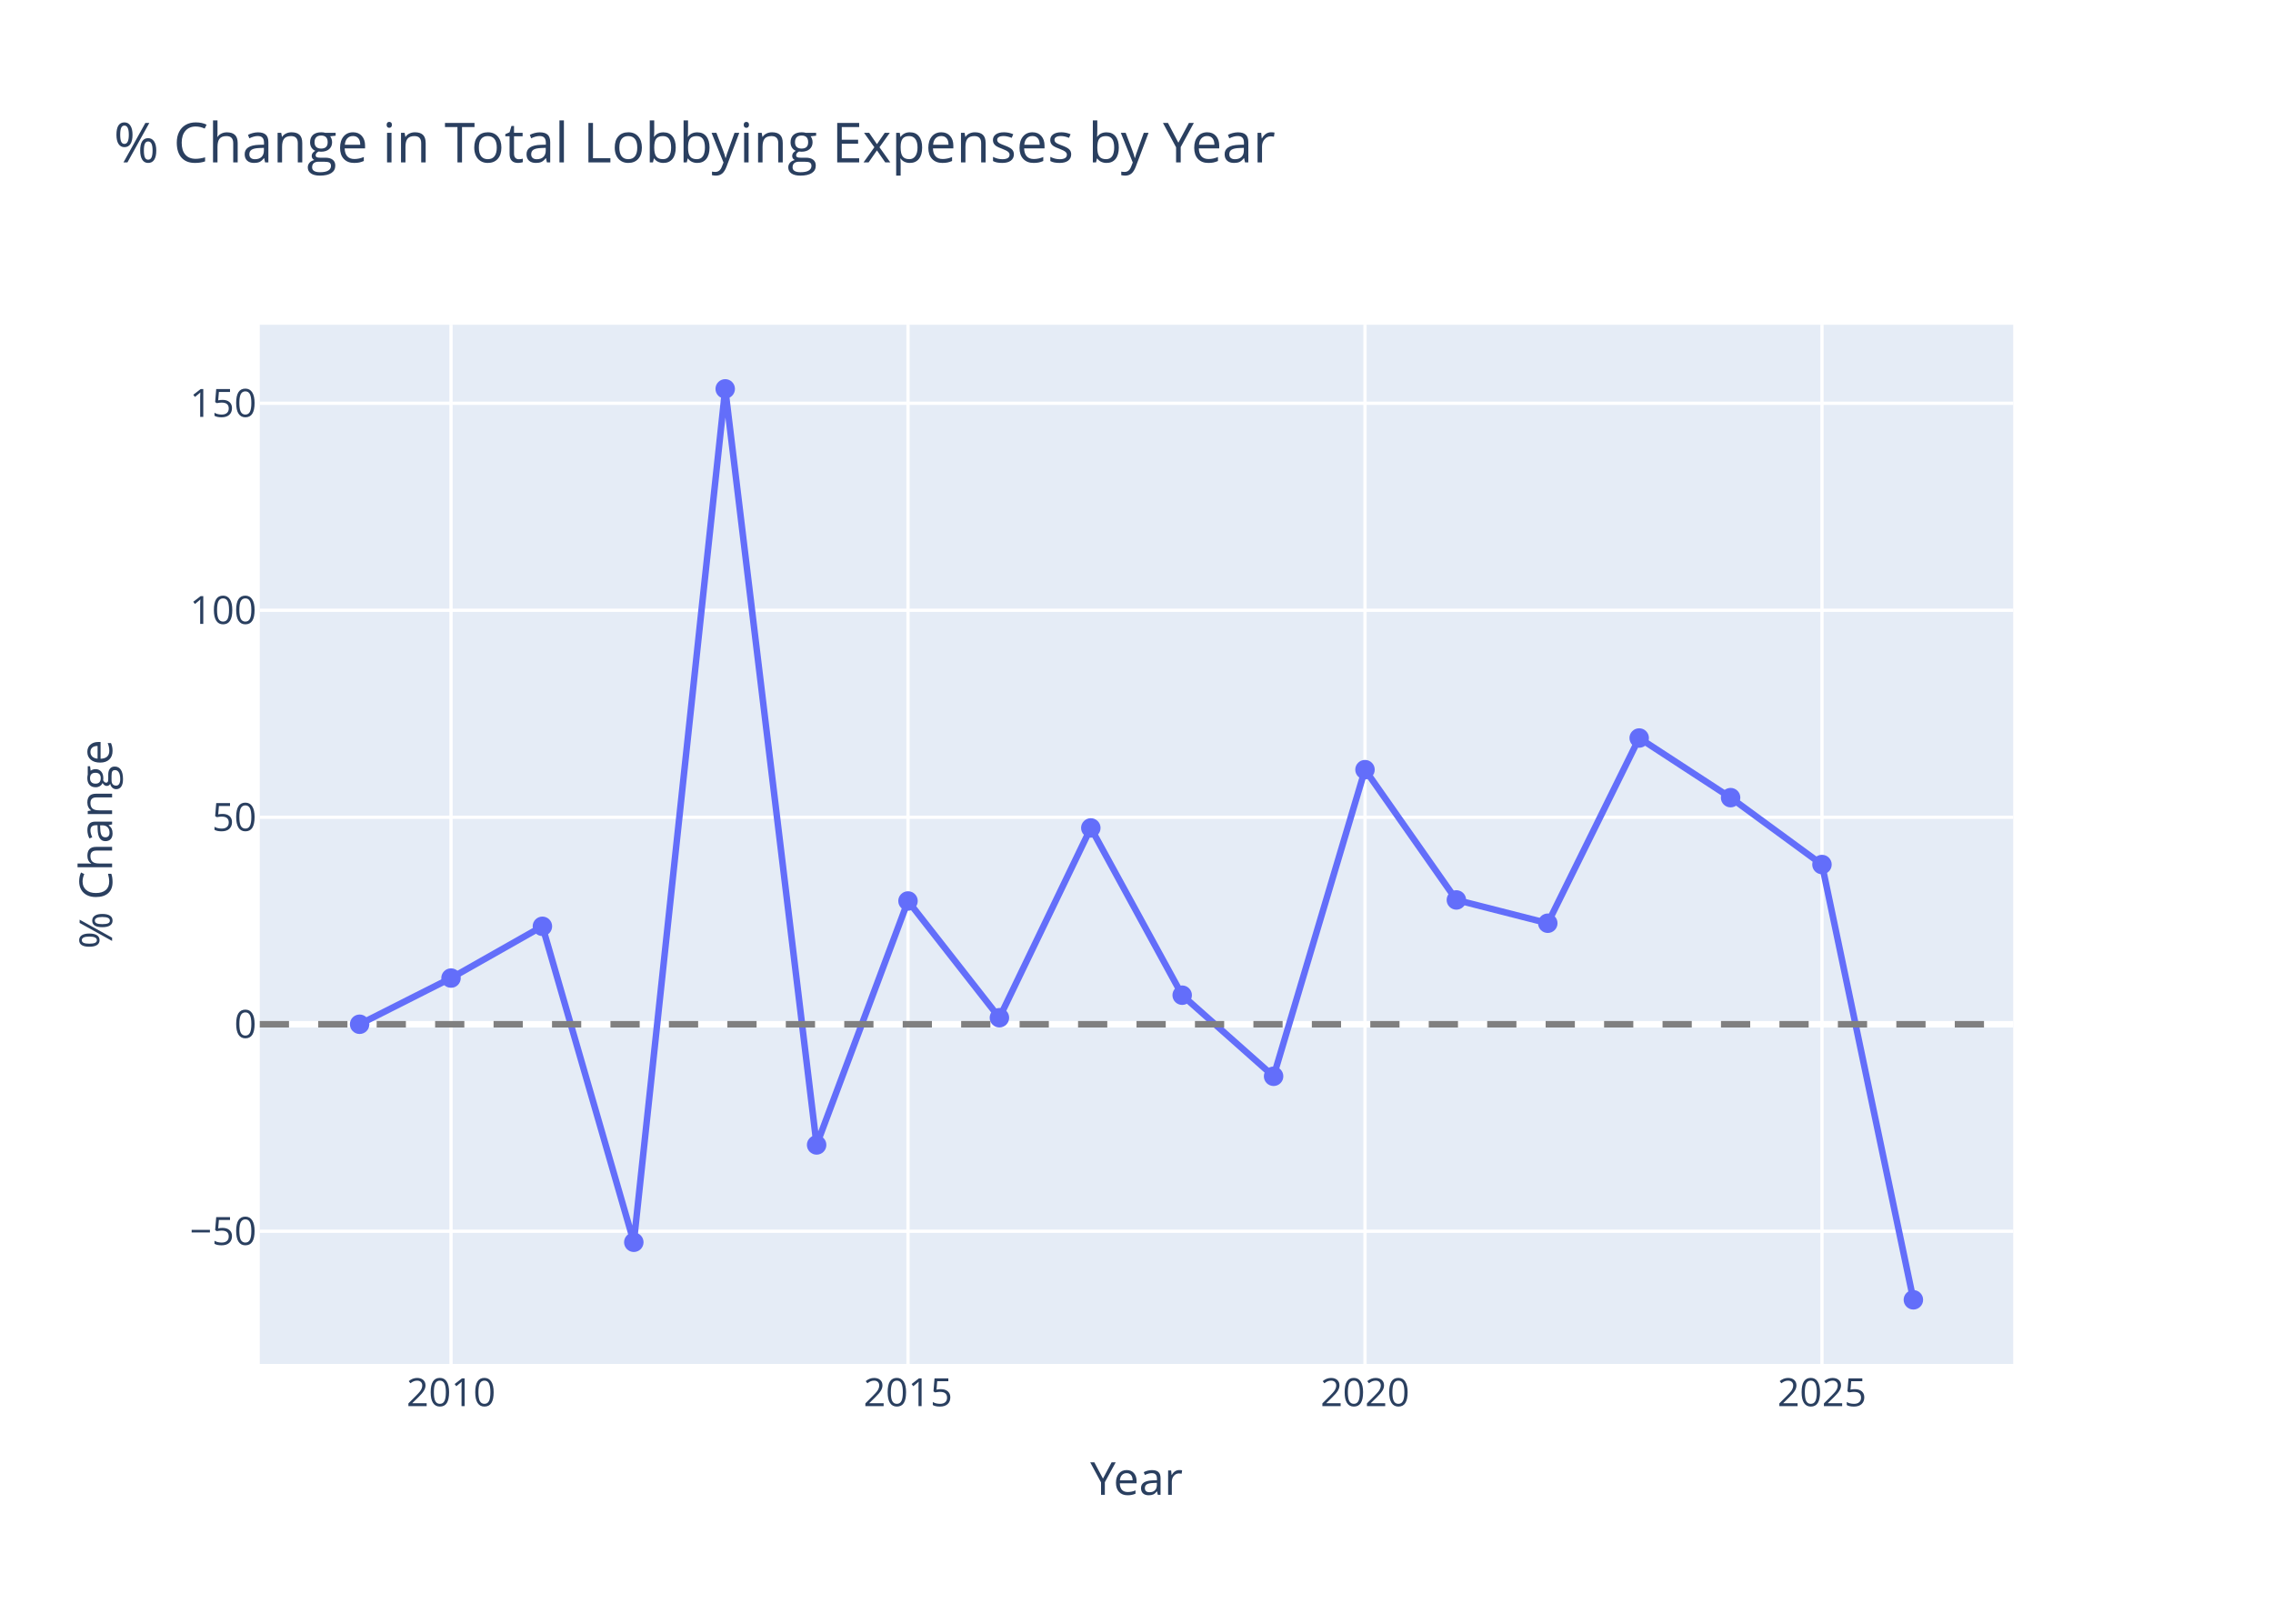
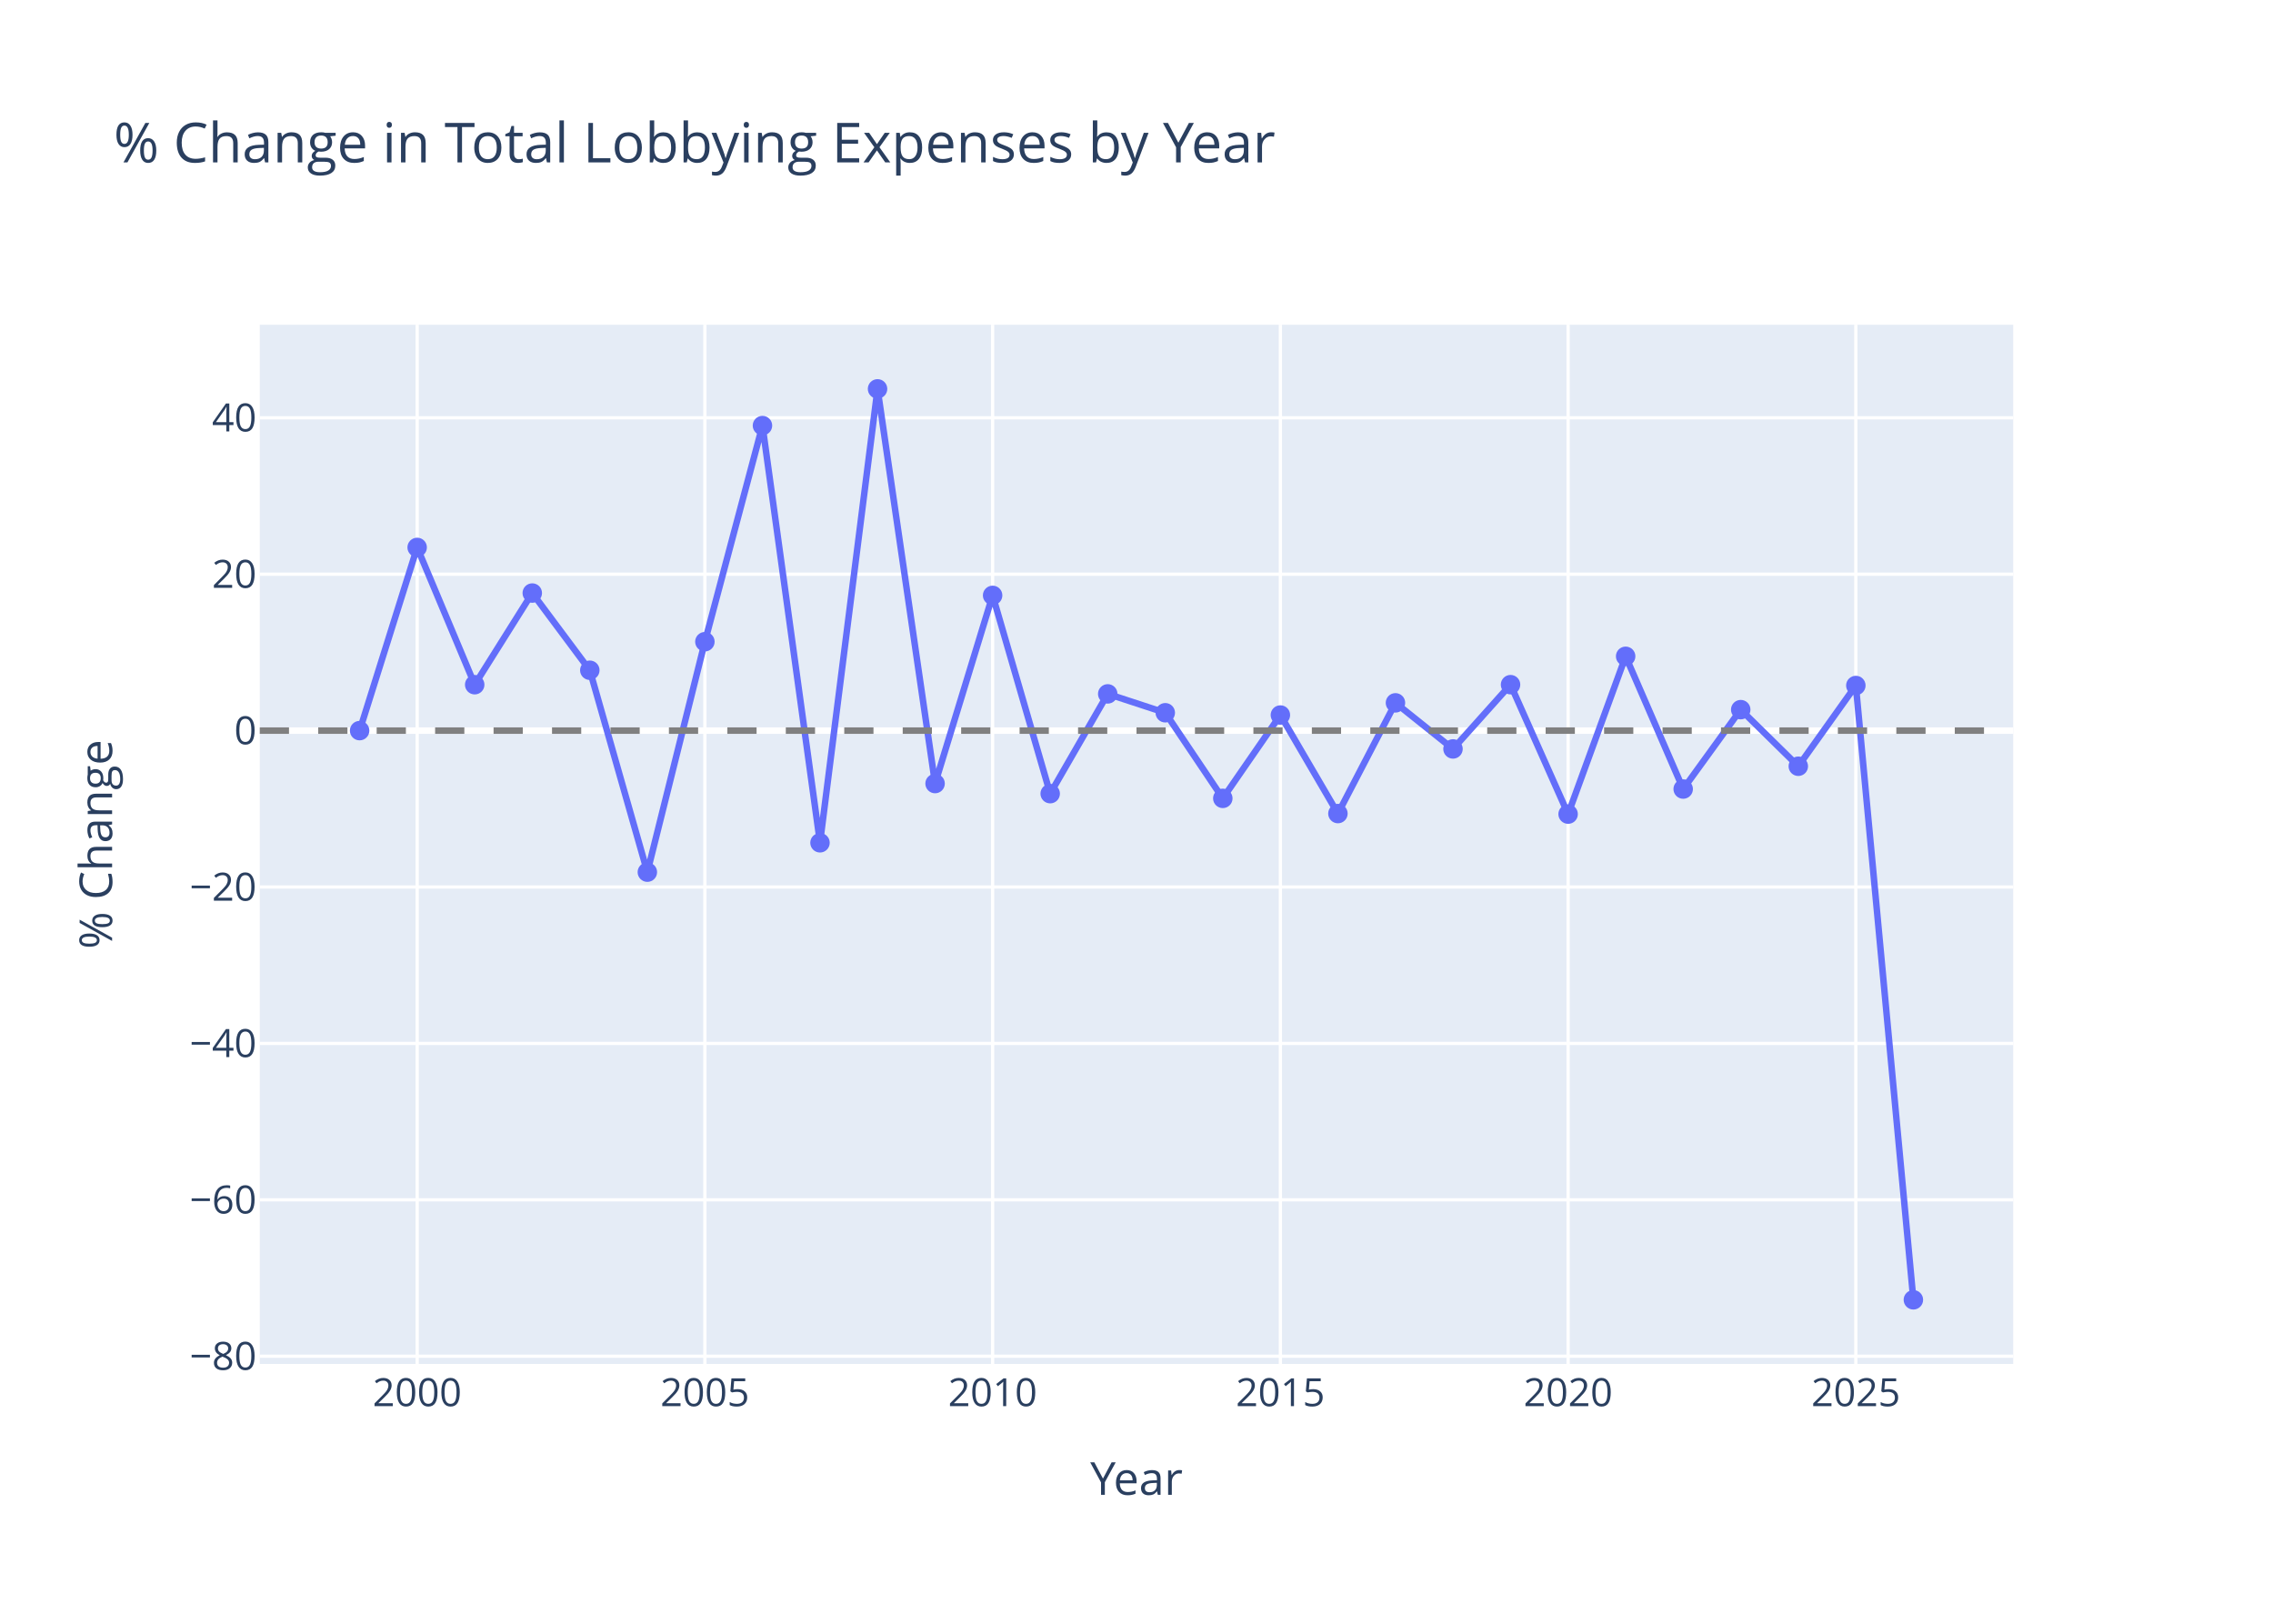
<svg xmlns="http://www.w3.org/2000/svg" class="main-svg" width="1400" height="1000" style="" viewBox="0 0 700 500">
  <rect x="0" y="0" width="700" height="500" style="fill: rgb(255, 255, 255); fill-opacity: 1;" />
-   <defs id="defs-9f4326">
+   <defs id="defs-b1d248">
    <g class="clips">
-       <clipPath id="clip9f4326xyplot" class="plotclip">
+       <clipPath id="clipb1d248xyplot" class="plotclip">
        <rect width="540" height="320" />
      </clipPath>
-       <clipPath class="axesclip" id="clip9f4326x">
+       <clipPath class="axesclip" id="clipb1d248x">
        <rect x="80" y="0" width="540" height="500" />
      </clipPath>
-       <clipPath class="axesclip" id="clip9f4326y">
+       <clipPath class="axesclip" id="clipb1d248y">
        <rect x="0" y="100" width="700" height="320" />
      </clipPath>
-       <clipPath class="axesclip" id="clip9f4326xy">
+       <clipPath class="axesclip" id="clipb1d248xy">
        <rect x="80" y="100" width="540" height="320" />
      </clipPath>
    </g>
    <g class="gradients" />
    <g class="patterns" />
  </defs>
  <g class="bglayer">
    <rect class="bg" x="80" y="100" width="540" height="320" style="fill: rgb(229, 236, 246); fill-opacity: 1; stroke-width: 0;" />
  </g>
  <g class="layer-below">
    <g class="imagelayer" />
    <g class="shapelayer" />
  </g>
  <g class="cartesianlayer">
    <g class="subplot xy">
      <g class="layer-subplot">
        <g class="shapelayer" />
        <g class="imagelayer" />
      </g>
      <g class="minor-gridlayer">
        <g class="x" />
        <g class="y" />
      </g>
      <g class="gridlayer">
        <g class="x">
-           <path class="xgrid crisp" transform="translate(138.9,0)" d="M0,100v320" style="stroke: rgb(255, 255, 255); stroke-opacity: 1; stroke-width: 1px;" />
-           <path class="xgrid crisp" transform="translate(279.63,0)" d="M0,100v320" style="stroke: rgb(255, 255, 255); stroke-opacity: 1; stroke-width: 1px;" />
-           <path class="xgrid crisp" transform="translate(420.37,0)" d="M0,100v320" style="stroke: rgb(255, 255, 255); stroke-opacity: 1; stroke-width: 1px;" />
-           <path class="xgrid crisp" transform="translate(561.1,0)" d="M0,100v320" style="stroke: rgb(255, 255, 255); stroke-opacity: 1; stroke-width: 1px;" />
+           <path class="xgrid crisp" transform="translate(128.47,0)" d="M0,100v320" style="stroke: rgb(255, 255, 255); stroke-opacity: 1; stroke-width: 1px;" />
+           <path class="xgrid crisp" transform="translate(217.08,0)" d="M0,100v320" style="stroke: rgb(255, 255, 255); stroke-opacity: 1; stroke-width: 1px;" />
+           <path class="xgrid crisp" transform="translate(305.69,0)" d="M0,100v320" style="stroke: rgb(255, 255, 255); stroke-opacity: 1; stroke-width: 1px;" />
+           <path class="xgrid crisp" transform="translate(394.31,0)" d="M0,100v320" style="stroke: rgb(255, 255, 255); stroke-opacity: 1; stroke-width: 1px;" />
+           <path class="xgrid crisp" transform="translate(482.92,0)" d="M0,100v320" style="stroke: rgb(255, 255, 255); stroke-opacity: 1; stroke-width: 1px;" />
+           <path class="xgrid crisp" transform="translate(571.53,0)" d="M0,100v320" style="stroke: rgb(255, 255, 255); stroke-opacity: 1; stroke-width: 1px;" />
        </g>
        <g class="y">
-           <path class="ygrid crisp" transform="translate(0,379.14)" d="M80,0h540" style="stroke: rgb(255, 255, 255); stroke-opacity: 1; stroke-width: 1px;" />
-           <path class="ygrid crisp" transform="translate(0,251.66)" d="M80,0h540" style="stroke: rgb(255, 255, 255); stroke-opacity: 1; stroke-width: 1px;" />
-           <path class="ygrid crisp" transform="translate(0,187.92)" d="M80,0h540" style="stroke: rgb(255, 255, 255); stroke-opacity: 1; stroke-width: 1px;" />
-           <path class="ygrid crisp" transform="translate(0,124.17)" d="M80,0h540" style="stroke: rgb(255, 255, 255); stroke-opacity: 1; stroke-width: 1px;" />
+           <path class="ygrid crisp" transform="translate(0,417.62)" d="M80,0h540" style="stroke: rgb(255, 255, 255); stroke-opacity: 1; stroke-width: 1px;" />
+           <path class="ygrid crisp" transform="translate(0,369.46)" d="M80,0h540" style="stroke: rgb(255, 255, 255); stroke-opacity: 1; stroke-width: 1px;" />
+           <path class="ygrid crisp" transform="translate(0,321.3)" d="M80,0h540" style="stroke: rgb(255, 255, 255); stroke-opacity: 1; stroke-width: 1px;" />
+           <path class="ygrid crisp" transform="translate(0,273.14)" d="M80,0h540" style="stroke: rgb(255, 255, 255); stroke-opacity: 1; stroke-width: 1px;" />
+           <path class="ygrid crisp" transform="translate(0,176.81)" d="M80,0h540" style="stroke: rgb(255, 255, 255); stroke-opacity: 1; stroke-width: 1px;" />
+           <path class="ygrid crisp" transform="translate(0,128.65)" d="M80,0h540" style="stroke: rgb(255, 255, 255); stroke-opacity: 1; stroke-width: 1px;" />
        </g>
      </g>
      <g class="zerolinelayer">
-         <path class="yzl zl crisp" transform="translate(0,315.4)" d="M80,0h540" style="stroke: rgb(255, 255, 255); stroke-opacity: 1; stroke-width: 2px;" />
+         <path class="yzl zl crisp" transform="translate(0,224.98)" d="M80,0h540" style="stroke: rgb(255, 255, 255); stroke-opacity: 1; stroke-width: 2px;" />
      </g>
      <g class="layer-between">
        <g class="shapelayer" />
        <g class="imagelayer" />
      </g>
      <path class="xlines-below" />
      <path class="ylines-below" />
      <g class="overlines-below" />
      <g class="xaxislayer-below" />
      <g class="yaxislayer-below" />
      <g class="overaxes-below" />
      <g class="overplot">
-         <g class="xy" transform="translate(80,100)" clip-path="url(#clip9f4326xyplot)">
+         <g class="xy" transform="translate(80,100)" clip-path="url(#clipb1d248xyplot)">
          <g class="scatterlayer mlayer">
-             <g class="trace scatter trace0fc548" style="stroke-miterlimit: 2; opacity: 1;">
+             <g class="trace scatter traceeecb04" style="stroke-miterlimit: 2; opacity: 1;">
              <g class="fills" />
              <g class="errorbars" />
              <g class="lines">
-                 <path class="js-line" d="M30.75,215.4L58.9,201.18L87.04,185.24L115.19,282.53L143.34,19.75L171.49,252.56L199.63,177.44L227.78,213.39L255.93,154.95L284.07,206.45L312.22,231.42L340.37,137L368.51,177.12L396.66,184.29L424.81,127.26L452.96,145.62L481.1,166.22L509.25,300.25" style="vector-effect: none; fill: none; stroke: rgb(99, 110, 250); stroke-opacity: 1; stroke-width: 2px; opacity: 1;" />
+                 <path class="js-line" d="M30.75,124.98L48.47,68.57L66.19,110.84L83.92,82.62L101.64,106.39L119.36,168.56L137.08,97.6L154.81,31.05L172.53,159.52L190.25,19.75L207.97,141.28L225.69,83.34L243.42,144.39L261.14,113.67L278.86,119.48L296.58,145.84L314.31,120.18L332.03,150.52L349.75,116.43L367.47,130.62L385.19,110.83L402.92,150.69L420.64,102.1L438.36,142.97L456.08,118.52L473.81,135.95L491.53,111.09L509.25,300.25" style="vector-effect: none; fill: none; stroke: rgb(99, 110, 250); stroke-opacity: 1; stroke-width: 2px; opacity: 1;" />
              </g>
              <g class="points">
-                 <path class="point" transform="translate(30.75,215.4)" d="M3,0A3,3 0 1,1 0,-3A3,3 0 0,1 3,0Z" style="opacity: 1; stroke-width: 0px; fill: rgb(99, 110, 250); fill-opacity: 1;" />
-                 <path class="point" transform="translate(58.9,201.18)" d="M3,0A3,3 0 1,1 0,-3A3,3 0 0,1 3,0Z" style="opacity: 1; stroke-width: 0px; fill: rgb(99, 110, 250); fill-opacity: 1;" />
-                 <path class="point" transform="translate(87.04,185.24)" d="M3,0A3,3 0 1,1 0,-3A3,3 0 0,1 3,0Z" style="opacity: 1; stroke-width: 0px; fill: rgb(99, 110, 250); fill-opacity: 1;" />
-                 <path class="point" transform="translate(115.19,282.53)" d="M3,0A3,3 0 1,1 0,-3A3,3 0 0,1 3,0Z" style="opacity: 1; stroke-width: 0px; fill: rgb(99, 110, 250); fill-opacity: 1;" />
-                 <path class="point" transform="translate(143.34,19.75)" d="M3,0A3,3 0 1,1 0,-3A3,3 0 0,1 3,0Z" style="opacity: 1; stroke-width: 0px; fill: rgb(99, 110, 250); fill-opacity: 1;" />
-                 <path class="point" transform="translate(171.49,252.56)" d="M3,0A3,3 0 1,1 0,-3A3,3 0 0,1 3,0Z" style="opacity: 1; stroke-width: 0px; fill: rgb(99, 110, 250); fill-opacity: 1;" />
-                 <path class="point" transform="translate(199.63,177.44)" d="M3,0A3,3 0 1,1 0,-3A3,3 0 0,1 3,0Z" style="opacity: 1; stroke-width: 0px; fill: rgb(99, 110, 250); fill-opacity: 1;" />
-                 <path class="point" transform="translate(227.78,213.39)" d="M3,0A3,3 0 1,1 0,-3A3,3 0 0,1 3,0Z" style="opacity: 1; stroke-width: 0px; fill: rgb(99, 110, 250); fill-opacity: 1;" />
-                 <path class="point" transform="translate(255.93,154.95)" d="M3,0A3,3 0 1,1 0,-3A3,3 0 0,1 3,0Z" style="opacity: 1; stroke-width: 0px; fill: rgb(99, 110, 250); fill-opacity: 1;" />
-                 <path class="point" transform="translate(284.07,206.45)" d="M3,0A3,3 0 1,1 0,-3A3,3 0 0,1 3,0Z" style="opacity: 1; stroke-width: 0px; fill: rgb(99, 110, 250); fill-opacity: 1;" />
-                 <path class="point" transform="translate(312.22,231.42)" d="M3,0A3,3 0 1,1 0,-3A3,3 0 0,1 3,0Z" style="opacity: 1; stroke-width: 0px; fill: rgb(99, 110, 250); fill-opacity: 1;" />
-                 <path class="point" transform="translate(340.37,137)" d="M3,0A3,3 0 1,1 0,-3A3,3 0 0,1 3,0Z" style="opacity: 1; stroke-width: 0px; fill: rgb(99, 110, 250); fill-opacity: 1;" />
-                 <path class="point" transform="translate(368.51,177.12)" d="M3,0A3,3 0 1,1 0,-3A3,3 0 0,1 3,0Z" style="opacity: 1; stroke-width: 0px; fill: rgb(99, 110, 250); fill-opacity: 1;" />
-                 <path class="point" transform="translate(396.66,184.29)" d="M3,0A3,3 0 1,1 0,-3A3,3 0 0,1 3,0Z" style="opacity: 1; stroke-width: 0px; fill: rgb(99, 110, 250); fill-opacity: 1;" />
-                 <path class="point" transform="translate(424.81,127.26)" d="M3,0A3,3 0 1,1 0,-3A3,3 0 0,1 3,0Z" style="opacity: 1; stroke-width: 0px; fill: rgb(99, 110, 250); fill-opacity: 1;" />
-                 <path class="point" transform="translate(452.96,145.62)" d="M3,0A3,3 0 1,1 0,-3A3,3 0 0,1 3,0Z" style="opacity: 1; stroke-width: 0px; fill: rgb(99, 110, 250); fill-opacity: 1;" />
-                 <path class="point" transform="translate(481.1,166.22)" d="M3,0A3,3 0 1,1 0,-3A3,3 0 0,1 3,0Z" style="opacity: 1; stroke-width: 0px; fill: rgb(99, 110, 250); fill-opacity: 1;" />
+                 <path class="point" transform="translate(30.75,124.98)" d="M3,0A3,3 0 1,1 0,-3A3,3 0 0,1 3,0Z" style="opacity: 1; stroke-width: 0px; fill: rgb(99, 110, 250); fill-opacity: 1;" />
+                 <path class="point" transform="translate(48.47,68.57)" d="M3,0A3,3 0 1,1 0,-3A3,3 0 0,1 3,0Z" style="opacity: 1; stroke-width: 0px; fill: rgb(99, 110, 250); fill-opacity: 1;" />
+                 <path class="point" transform="translate(66.19,110.84)" d="M3,0A3,3 0 1,1 0,-3A3,3 0 0,1 3,0Z" style="opacity: 1; stroke-width: 0px; fill: rgb(99, 110, 250); fill-opacity: 1;" />
+                 <path class="point" transform="translate(83.92,82.62)" d="M3,0A3,3 0 1,1 0,-3A3,3 0 0,1 3,0Z" style="opacity: 1; stroke-width: 0px; fill: rgb(99, 110, 250); fill-opacity: 1;" />
+                 <path class="point" transform="translate(101.64,106.39)" d="M3,0A3,3 0 1,1 0,-3A3,3 0 0,1 3,0Z" style="opacity: 1; stroke-width: 0px; fill: rgb(99, 110, 250); fill-opacity: 1;" />
+                 <path class="point" transform="translate(119.36,168.56)" d="M3,0A3,3 0 1,1 0,-3A3,3 0 0,1 3,0Z" style="opacity: 1; stroke-width: 0px; fill: rgb(99, 110, 250); fill-opacity: 1;" />
+                 <path class="point" transform="translate(137.08,97.6)" d="M3,0A3,3 0 1,1 0,-3A3,3 0 0,1 3,0Z" style="opacity: 1; stroke-width: 0px; fill: rgb(99, 110, 250); fill-opacity: 1;" />
+                 <path class="point" transform="translate(154.81,31.05)" d="M3,0A3,3 0 1,1 0,-3A3,3 0 0,1 3,0Z" style="opacity: 1; stroke-width: 0px; fill: rgb(99, 110, 250); fill-opacity: 1;" />
+                 <path class="point" transform="translate(172.53,159.52)" d="M3,0A3,3 0 1,1 0,-3A3,3 0 0,1 3,0Z" style="opacity: 1; stroke-width: 0px; fill: rgb(99, 110, 250); fill-opacity: 1;" />
+                 <path class="point" transform="translate(190.25,19.75)" d="M3,0A3,3 0 1,1 0,-3A3,3 0 0,1 3,0Z" style="opacity: 1; stroke-width: 0px; fill: rgb(99, 110, 250); fill-opacity: 1;" />
+                 <path class="point" transform="translate(207.97,141.28)" d="M3,0A3,3 0 1,1 0,-3A3,3 0 0,1 3,0Z" style="opacity: 1; stroke-width: 0px; fill: rgb(99, 110, 250); fill-opacity: 1;" />
+                 <path class="point" transform="translate(225.69,83.34)" d="M3,0A3,3 0 1,1 0,-3A3,3 0 0,1 3,0Z" style="opacity: 1; stroke-width: 0px; fill: rgb(99, 110, 250); fill-opacity: 1;" />
+                 <path class="point" transform="translate(243.42,144.39)" d="M3,0A3,3 0 1,1 0,-3A3,3 0 0,1 3,0Z" style="opacity: 1; stroke-width: 0px; fill: rgb(99, 110, 250); fill-opacity: 1;" />
+                 <path class="point" transform="translate(261.14,113.67)" d="M3,0A3,3 0 1,1 0,-3A3,3 0 0,1 3,0Z" style="opacity: 1; stroke-width: 0px; fill: rgb(99, 110, 250); fill-opacity: 1;" />
+                 <path class="point" transform="translate(278.86,119.48)" d="M3,0A3,3 0 1,1 0,-3A3,3 0 0,1 3,0Z" style="opacity: 1; stroke-width: 0px; fill: rgb(99, 110, 250); fill-opacity: 1;" />
+                 <path class="point" transform="translate(296.58,145.84)" d="M3,0A3,3 0 1,1 0,-3A3,3 0 0,1 3,0Z" style="opacity: 1; stroke-width: 0px; fill: rgb(99, 110, 250); fill-opacity: 1;" />
+                 <path class="point" transform="translate(314.31,120.18)" d="M3,0A3,3 0 1,1 0,-3A3,3 0 0,1 3,0Z" style="opacity: 1; stroke-width: 0px; fill: rgb(99, 110, 250); fill-opacity: 1;" />
+                 <path class="point" transform="translate(332.03,150.52)" d="M3,0A3,3 0 1,1 0,-3A3,3 0 0,1 3,0Z" style="opacity: 1; stroke-width: 0px; fill: rgb(99, 110, 250); fill-opacity: 1;" />
+                 <path class="point" transform="translate(349.75,116.43)" d="M3,0A3,3 0 1,1 0,-3A3,3 0 0,1 3,0Z" style="opacity: 1; stroke-width: 0px; fill: rgb(99, 110, 250); fill-opacity: 1;" />
+                 <path class="point" transform="translate(367.47,130.62)" d="M3,0A3,3 0 1,1 0,-3A3,3 0 0,1 3,0Z" style="opacity: 1; stroke-width: 0px; fill: rgb(99, 110, 250); fill-opacity: 1;" />
+                 <path class="point" transform="translate(385.19,110.83)" d="M3,0A3,3 0 1,1 0,-3A3,3 0 0,1 3,0Z" style="opacity: 1; stroke-width: 0px; fill: rgb(99, 110, 250); fill-opacity: 1;" />
+                 <path class="point" transform="translate(402.92,150.69)" d="M3,0A3,3 0 1,1 0,-3A3,3 0 0,1 3,0Z" style="opacity: 1; stroke-width: 0px; fill: rgb(99, 110, 250); fill-opacity: 1;" />
+                 <path class="point" transform="translate(420.64,102.1)" d="M3,0A3,3 0 1,1 0,-3A3,3 0 0,1 3,0Z" style="opacity: 1; stroke-width: 0px; fill: rgb(99, 110, 250); fill-opacity: 1;" />
+                 <path class="point" transform="translate(438.36,142.97)" d="M3,0A3,3 0 1,1 0,-3A3,3 0 0,1 3,0Z" style="opacity: 1; stroke-width: 0px; fill: rgb(99, 110, 250); fill-opacity: 1;" />
+                 <path class="point" transform="translate(456.08,118.52)" d="M3,0A3,3 0 1,1 0,-3A3,3 0 0,1 3,0Z" style="opacity: 1; stroke-width: 0px; fill: rgb(99, 110, 250); fill-opacity: 1;" />
+                 <path class="point" transform="translate(473.81,135.95)" d="M3,0A3,3 0 1,1 0,-3A3,3 0 0,1 3,0Z" style="opacity: 1; stroke-width: 0px; fill: rgb(99, 110, 250); fill-opacity: 1;" />
+                 <path class="point" transform="translate(491.53,111.09)" d="M3,0A3,3 0 1,1 0,-3A3,3 0 0,1 3,0Z" style="opacity: 1; stroke-width: 0px; fill: rgb(99, 110, 250); fill-opacity: 1;" />
                <path class="point" transform="translate(509.25,300.25)" d="M3,0A3,3 0 1,1 0,-3A3,3 0 0,1 3,0Z" style="opacity: 1; stroke-width: 0px; fill: rgb(99, 110, 250); fill-opacity: 1;" />
              </g>
              <g class="text" />
            </g>
          </g>
        </g>
      </g>
      <g class="zerolinelayer-above" />
      <path class="xlines-above crisp" d="M0,0" style="fill: none;" />
      <path class="ylines-above crisp" d="M0,0" style="fill: none;" />
      <g class="overlines-above" />
      <g class="xaxislayer-above">
        <g class="xtick">
-           <text text-anchor="middle" x="0" y="433" transform="translate(138.9,0)" style="font-family: 'Open Sans', verdana, arial, sans-serif; font-size: 12px; fill: rgb(42, 63, 95); fill-opacity: 1; white-space: pre;">2010</text>
+           <text text-anchor="middle" x="0" y="433" transform="translate(128.47,0)" style="font-family: 'Open Sans', verdana, arial, sans-serif; font-size: 12px; fill: rgb(42, 63, 95); fill-opacity: 1; white-space: pre;">2000</text>
        </g>
        <g class="xtick">
-           <text text-anchor="middle" x="0" y="433" style="font-family: 'Open Sans', verdana, arial, sans-serif; font-size: 12px; fill: rgb(42, 63, 95); fill-opacity: 1; white-space: pre;" transform="translate(279.63,0)">2015</text>
+           <text text-anchor="middle" x="0" y="433" style="font-family: 'Open Sans', verdana, arial, sans-serif; font-size: 12px; fill: rgb(42, 63, 95); fill-opacity: 1; white-space: pre;" transform="translate(217.08,0)">2005</text>
        </g>
        <g class="xtick">
-           <text text-anchor="middle" x="0" y="433" style="font-family: 'Open Sans', verdana, arial, sans-serif; font-size: 12px; fill: rgb(42, 63, 95); fill-opacity: 1; white-space: pre;" transform="translate(420.37,0)">2020</text>
+           <text text-anchor="middle" x="0" y="433" style="font-family: 'Open Sans', verdana, arial, sans-serif; font-size: 12px; fill: rgb(42, 63, 95); fill-opacity: 1; white-space: pre;" transform="translate(305.69,0)">2010</text>
        </g>
        <g class="xtick">
-           <text text-anchor="middle" x="0" y="433" style="font-family: 'Open Sans', verdana, arial, sans-serif; font-size: 12px; fill: rgb(42, 63, 95); fill-opacity: 1; white-space: pre;" transform="translate(561.1,0)">2025</text>
+           <text text-anchor="middle" x="0" y="433" style="font-family: 'Open Sans', verdana, arial, sans-serif; font-size: 12px; fill: rgb(42, 63, 95); fill-opacity: 1; white-space: pre;" transform="translate(394.31,0)">2015</text>
+         </g>
+         <g class="xtick">
+           <text text-anchor="middle" x="0" y="433" style="font-family: 'Open Sans', verdana, arial, sans-serif; font-size: 12px; fill: rgb(42, 63, 95); fill-opacity: 1; white-space: pre;" transform="translate(482.92,0)">2020</text>
+         </g>
+         <g class="xtick">
+           <text text-anchor="middle" x="0" y="433" style="font-family: 'Open Sans', verdana, arial, sans-serif; font-size: 12px; fill: rgb(42, 63, 95); fill-opacity: 1; white-space: pre;" transform="translate(571.53,0)">2025</text>
        </g>
      </g>
      <g class="yaxislayer-above">
        <g class="ytick">
-           <text text-anchor="end" x="79" y="4.2" transform="translate(0,379.14)" style="font-family: 'Open Sans', verdana, arial, sans-serif; font-size: 12px; fill: rgb(42, 63, 95); fill-opacity: 1; white-space: pre;">−50</text>
+           <text text-anchor="end" x="79" y="4.2" transform="translate(0,417.62)" style="font-family: 'Open Sans', verdana, arial, sans-serif; font-size: 12px; fill: rgb(42, 63, 95); fill-opacity: 1; white-space: pre;">−80</text>
        </g>
        <g class="ytick">
-           <text text-anchor="end" x="79" y="4.2" style="font-family: 'Open Sans', verdana, arial, sans-serif; font-size: 12px; fill: rgb(42, 63, 95); fill-opacity: 1; white-space: pre;" transform="translate(0,315.4)">0</text>
+           <text text-anchor="end" x="79" y="4.2" style="font-family: 'Open Sans', verdana, arial, sans-serif; font-size: 12px; fill: rgb(42, 63, 95); fill-opacity: 1; white-space: pre;" transform="translate(0,369.46)">−60</text>
        </g>
        <g class="ytick">
-           <text text-anchor="end" x="79" y="4.2" style="font-family: 'Open Sans', verdana, arial, sans-serif; font-size: 12px; fill: rgb(42, 63, 95); fill-opacity: 1; white-space: pre;" transform="translate(0,251.66)">50</text>
+           <text text-anchor="end" x="79" y="4.2" style="font-family: 'Open Sans', verdana, arial, sans-serif; font-size: 12px; fill: rgb(42, 63, 95); fill-opacity: 1; white-space: pre;" transform="translate(0,321.3)">−40</text>
        </g>
        <g class="ytick">
-           <text text-anchor="end" x="79" y="4.2" style="font-family: 'Open Sans', verdana, arial, sans-serif; font-size: 12px; fill: rgb(42, 63, 95); fill-opacity: 1; white-space: pre;" transform="translate(0,187.92)">100</text>
+           <text text-anchor="end" x="79" y="4.2" style="font-family: 'Open Sans', verdana, arial, sans-serif; font-size: 12px; fill: rgb(42, 63, 95); fill-opacity: 1; white-space: pre;" transform="translate(0,273.14)">−20</text>
        </g>
        <g class="ytick">
-           <text text-anchor="end" x="79" y="4.2" style="font-family: 'Open Sans', verdana, arial, sans-serif; font-size: 12px; fill: rgb(42, 63, 95); fill-opacity: 1; white-space: pre;" transform="translate(0,124.17)">150</text>
+           <text text-anchor="end" x="79" y="4.2" style="font-family: 'Open Sans', verdana, arial, sans-serif; font-size: 12px; fill: rgb(42, 63, 95); fill-opacity: 1; white-space: pre;" transform="translate(0,224.98)">0</text>
+         </g>
+         <g class="ytick">
+           <text text-anchor="end" x="79" y="4.2" style="font-family: 'Open Sans', verdana, arial, sans-serif; font-size: 12px; fill: rgb(42, 63, 95); fill-opacity: 1; white-space: pre;" transform="translate(0,176.81)">20</text>
+         </g>
+         <g class="ytick">
+           <text text-anchor="end" x="79" y="4.2" style="font-family: 'Open Sans', verdana, arial, sans-serif; font-size: 12px; fill: rgb(42, 63, 95); fill-opacity: 1; white-space: pre;" transform="translate(0,128.65)">40</text>
        </g>
      </g>
      <g class="overaxes-above" />
    </g>
  </g>
  <g class="polarlayer" />
  <g class="smithlayer" />
  <g class="ternarylayer" />
  <g class="geolayer" />
  <g class="funnelarealayer" />
  <g class="pielayer" />
  <g class="iciclelayer" />
  <g class="treemaplayer" />
  <g class="sunburstlayer" />
  <g class="glimages" />
-   <defs id="topdefs-9f4326">
+   <defs id="topdefs-b1d248">
    <g class="clips" />
  </defs>
  <g class="layer-above">
    <g class="imagelayer" />
    <g class="shapelayer">
-       <g class="shape-group" data-index="0" clip-path="url(#clip9f4326y)">
-         <path data-index="0" fill-rule="evenodd" d="M80,315.4L620,315.4" style="opacity: 1; stroke: rgb(128, 128, 128); stroke-opacity: 1; fill: rgb(0, 0, 0); fill-opacity: 0; stroke-dasharray: 9px, 9px; stroke-width: 2px;" />
+       <g class="shape-group" data-index="0" clip-path="url(#clipb1d248y)">
+         <path data-index="0" fill-rule="evenodd" d="M80,224.98L620,224.98" style="opacity: 1; stroke: rgb(128, 128, 128); stroke-opacity: 1; fill: rgb(0, 0, 0); fill-opacity: 0; stroke-dasharray: 9px, 9px; stroke-width: 2px;" />
      </g>
    </g>
  </g>
  <g class="infolayer">
    <g class="g-gtitle">
      <text class="gtitle" x="35" y="50" text-anchor="start" dy="0em" style="opacity: 1; font-family: 'Open Sans', verdana, arial, sans-serif; font-size: 17px; fill: rgb(42, 63, 95); fill-opacity: 1; white-space: pre;">% Change in Total Lobbying Expenses by Year</text>
    </g>
    <g class="g-xtitle">
      <text class="xtitle" x="350" y="460.3" text-anchor="middle" style="opacity: 1; font-family: 'Open Sans', verdana, arial, sans-serif; font-size: 14px; fill: rgb(42, 63, 95); fill-opacity: 1; white-space: pre;">Year</text>
    </g>
    <g class="g-ytitle">
      <text class="ytitle" transform="rotate(-90,34.52188,260)" x="34.522" y="260" text-anchor="middle" style="opacity: 1; font-family: 'Open Sans', verdana, arial, sans-serif; font-size: 14px; fill: rgb(42, 63, 95); fill-opacity: 1; white-space: pre;">% Change</text>
    </g>
  </g>
</svg>
